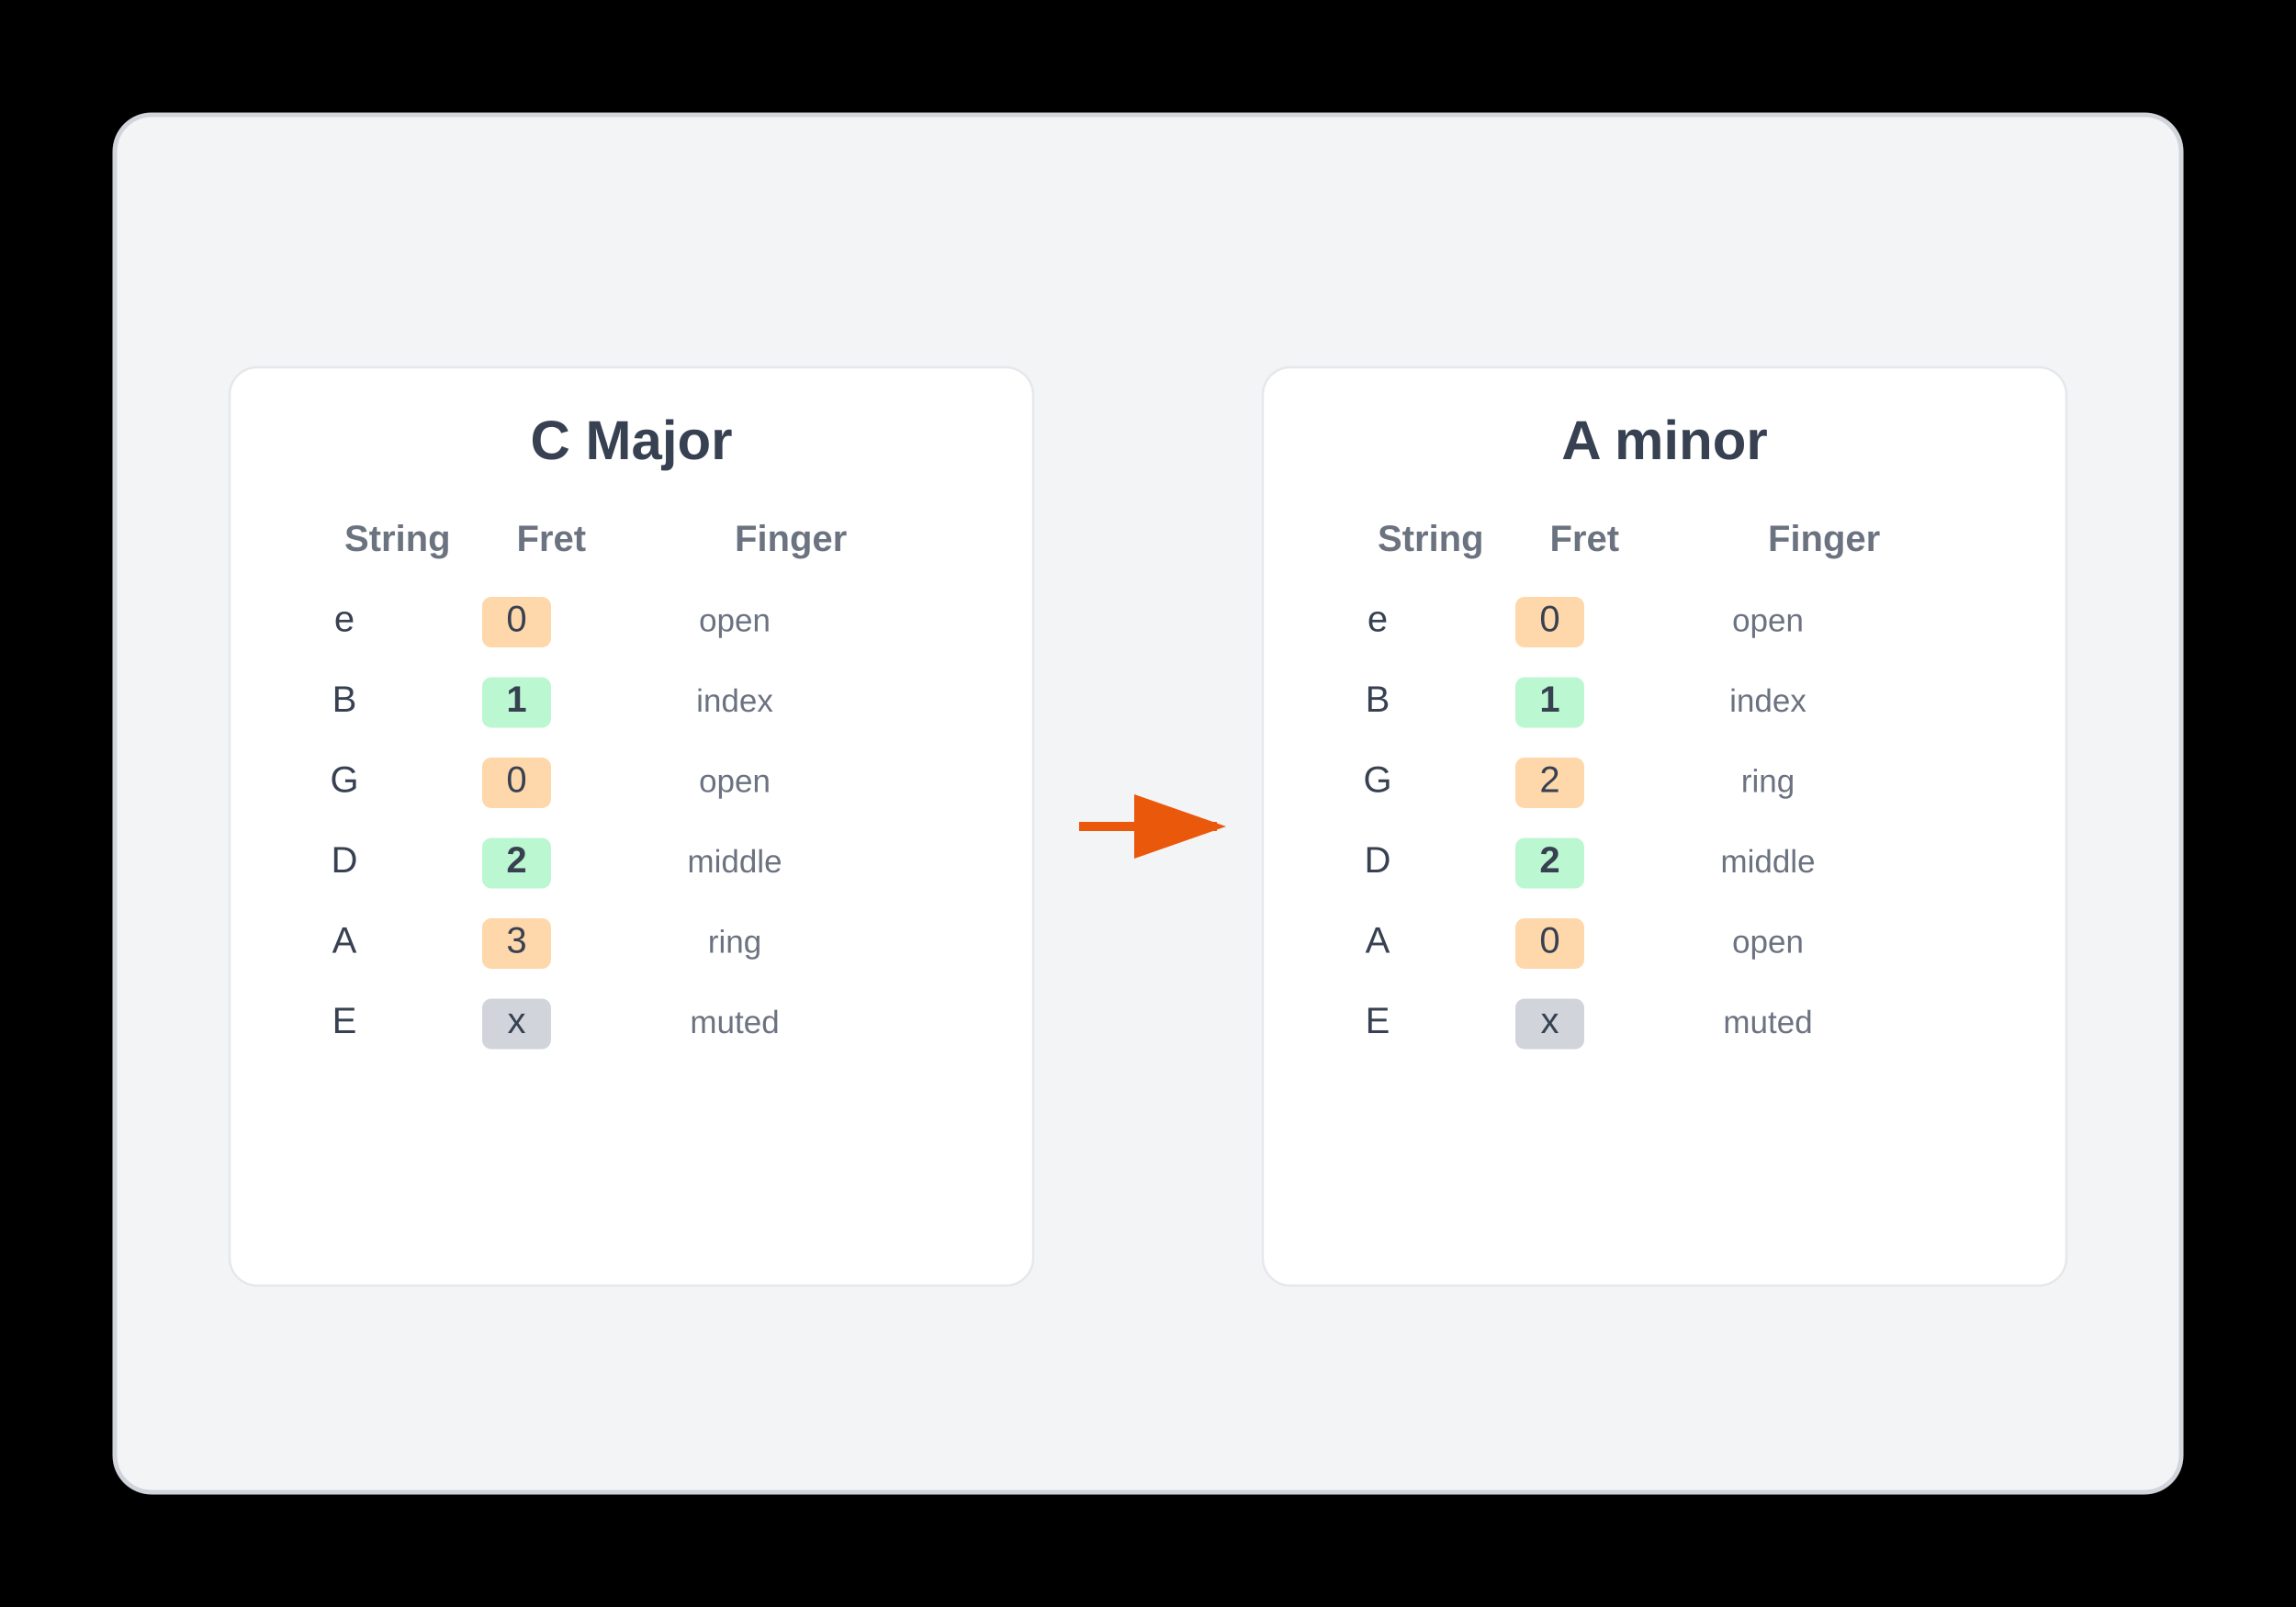
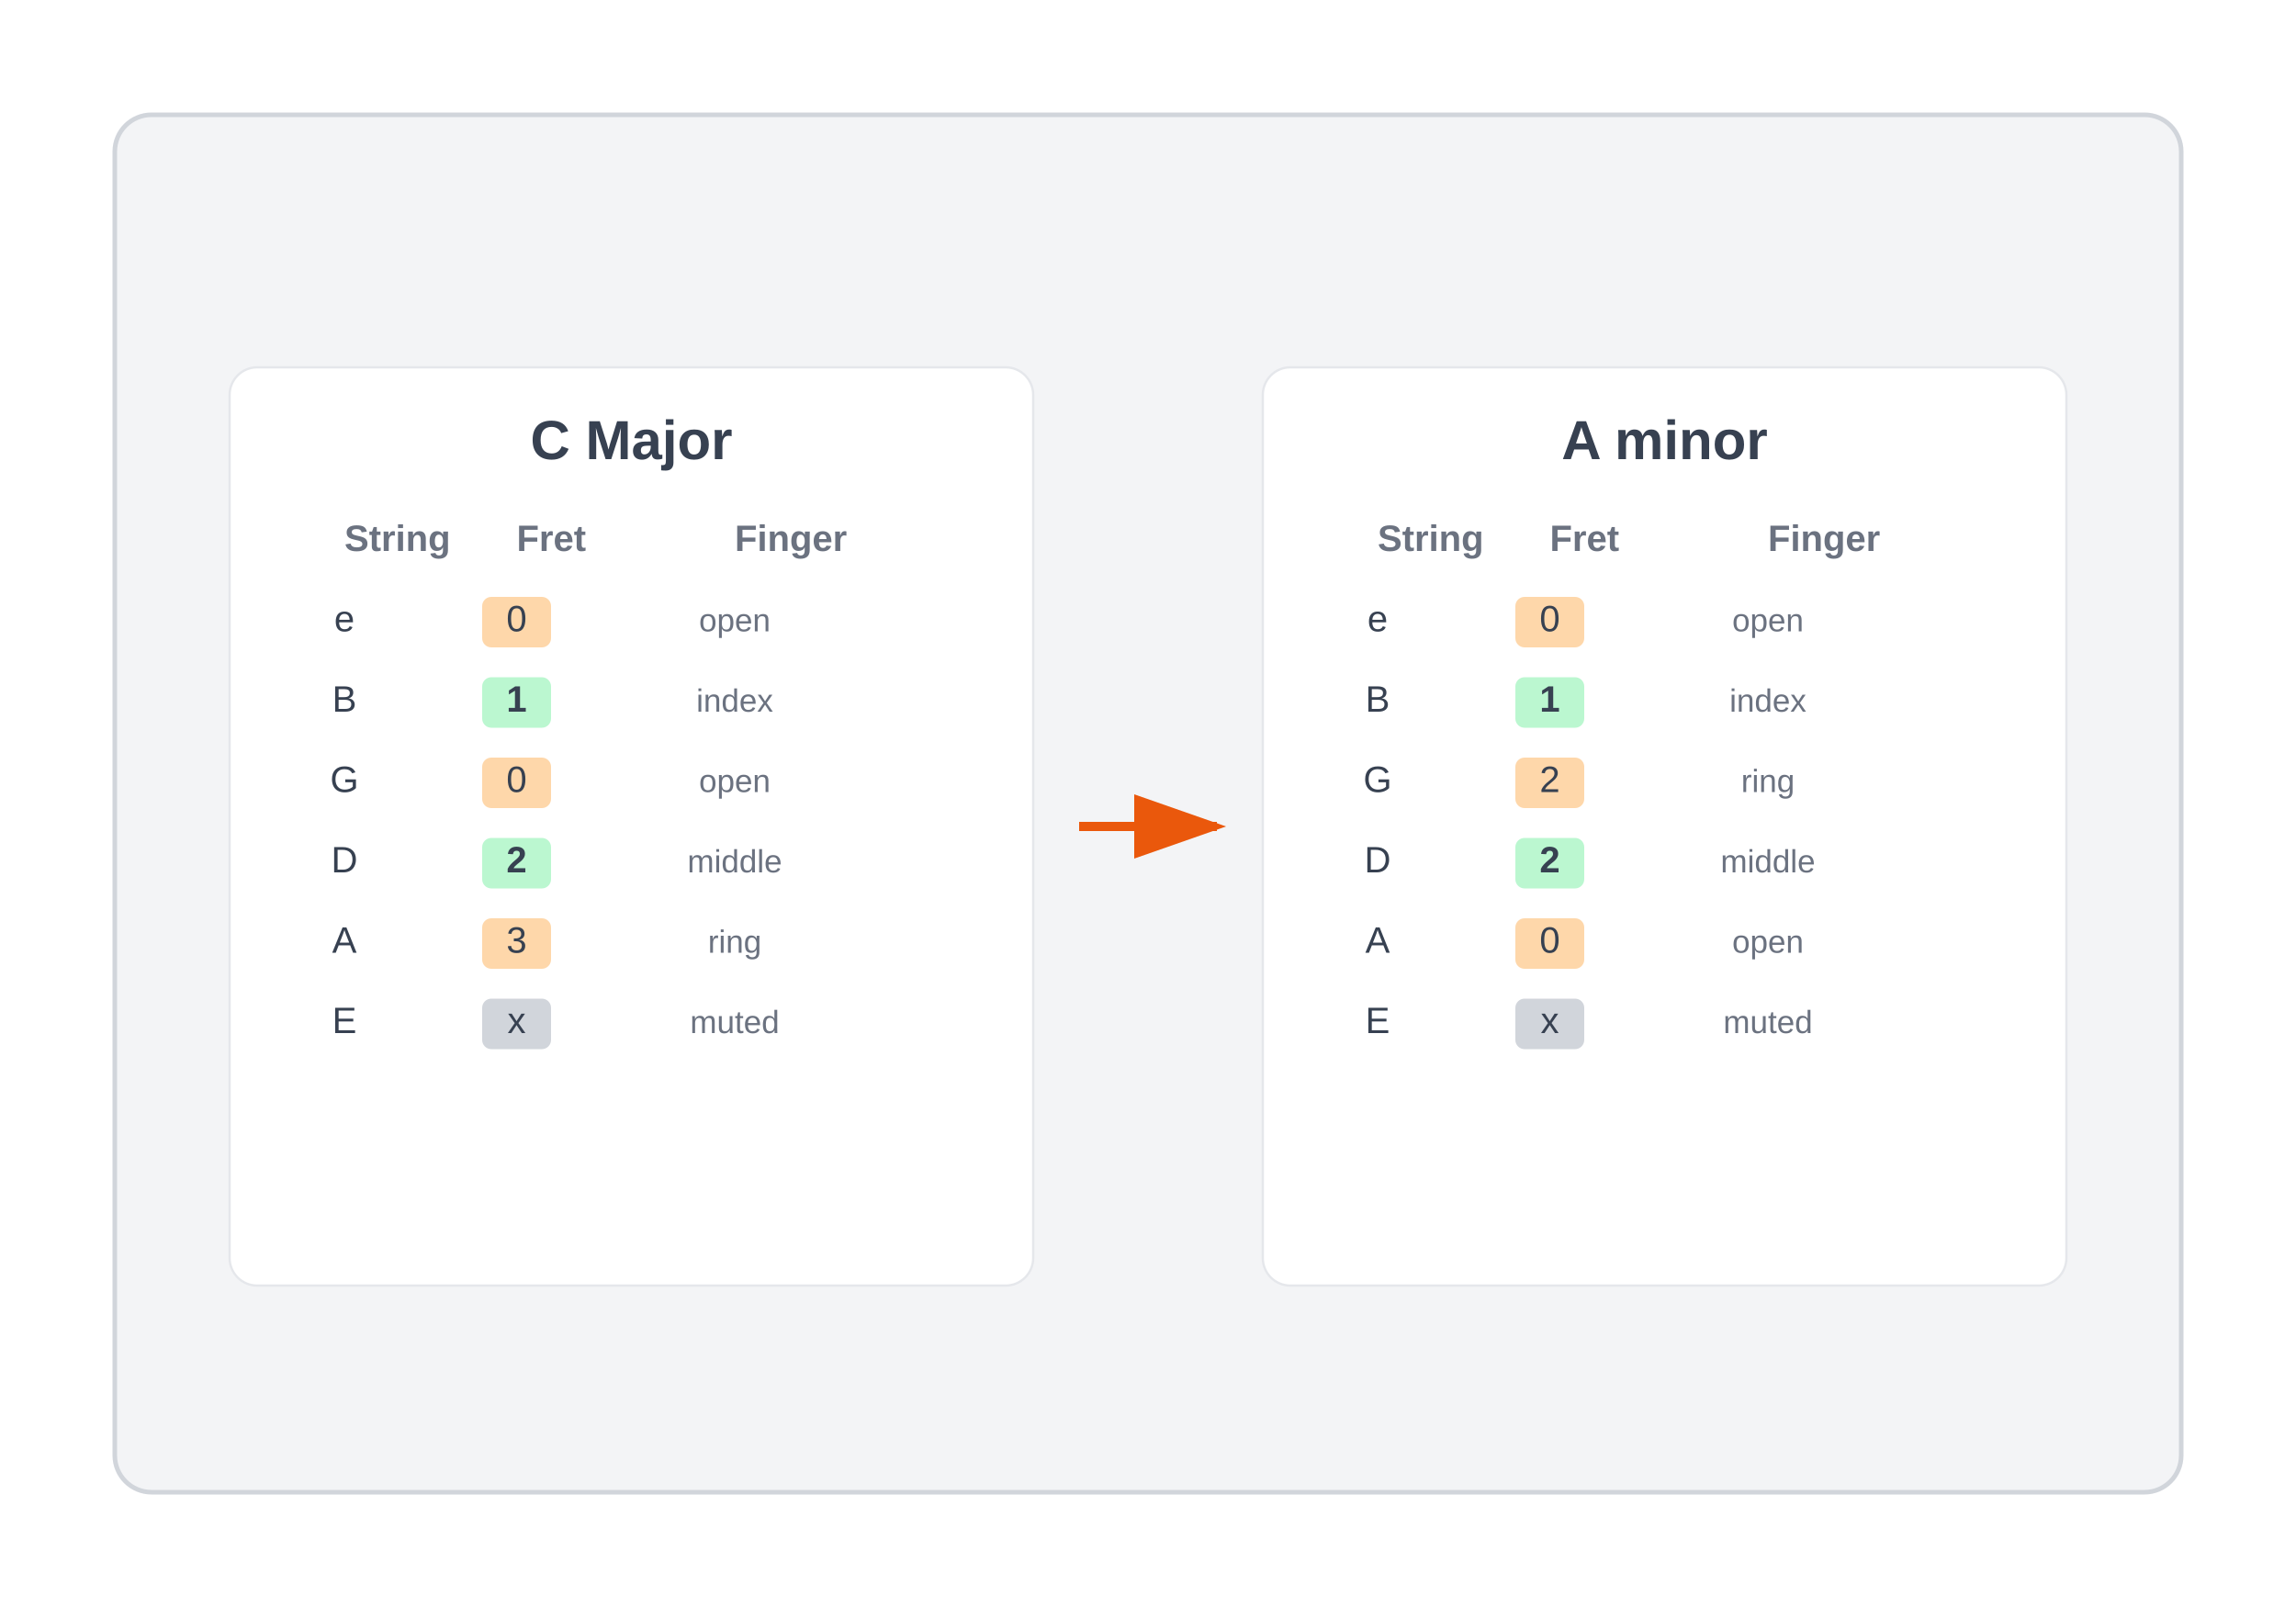
<svg xmlns="http://www.w3.org/2000/svg" width="1000" height="700">
-   <rect width="1000" height="700" fill="#000000" />
+   <rect width="1000" height="700" fill="white" />
  <rect x="50" y="50" width="900" height="600" fill="#F3F4F6" rx="16" stroke="#D1D5DB" stroke-width="2" />
  <rect x="100" y="160" width="350" height="400" fill="white" rx="12" stroke="#E5E7EB" stroke-width="1" />
  <text x="275" y="200" text-anchor="middle" font-family="Arial, sans-serif" font-size="24" font-weight="bold" fill="#374151">C Major</text>
  <text x="150" y="240" font-family="Arial, sans-serif" font-size="16" font-weight="bold" fill="#6B7280">String</text>
  <text x="225" y="240" font-family="Arial, sans-serif" font-size="16" font-weight="bold" fill="#6B7280">Fret</text>
  <text x="320" y="240" font-family="Arial, sans-serif" font-size="16" font-weight="bold" fill="#6B7280">Finger</text>
  <text x="150" y="275" text-anchor="middle" font-family="Arial, sans-serif" font-size="16" fill="#374151">e</text>
  <rect x="210" y="260" width="30" height="22" fill="#FED7AA" rx="4" />
  <text x="225" y="275" text-anchor="middle" font-family="Arial, sans-serif" font-size="16" fill="#374151">0</text>
  <text x="320" y="275" text-anchor="middle" font-family="Arial, sans-serif" font-size="14" fill="#6B7280">open</text>
  <text x="150" y="310" text-anchor="middle" font-family="Arial, sans-serif" font-size="16" fill="#374151">B</text>
  <rect x="210" y="295" width="30" height="22" fill="#BBF7D0" rx="4" />
  <text x="225" y="310" text-anchor="middle" font-family="Arial, sans-serif" font-size="16" font-weight="bold" fill="#374151">1</text>
  <text x="320" y="310" text-anchor="middle" font-family="Arial, sans-serif" font-size="14" fill="#6B7280">index</text>
  <text x="150" y="345" text-anchor="middle" font-family="Arial, sans-serif" font-size="16" fill="#374151">G</text>
  <rect x="210" y="330" width="30" height="22" fill="#FED7AA" rx="4" />
  <text x="225" y="345" text-anchor="middle" font-family="Arial, sans-serif" font-size="16" fill="#374151">0</text>
  <text x="320" y="345" text-anchor="middle" font-family="Arial, sans-serif" font-size="14" fill="#6B7280">open</text>
  <text x="150" y="380" text-anchor="middle" font-family="Arial, sans-serif" font-size="16" fill="#374151">D</text>
  <rect x="210" y="365" width="30" height="22" fill="#BBF7D0" rx="4" />
  <text x="225" y="380" text-anchor="middle" font-family="Arial, sans-serif" font-size="16" font-weight="bold" fill="#374151">2</text>
  <text x="320" y="380" text-anchor="middle" font-family="Arial, sans-serif" font-size="14" fill="#6B7280">middle</text>
  <text x="150" y="415" text-anchor="middle" font-family="Arial, sans-serif" font-size="16" fill="#374151">A</text>
  <rect x="210" y="400" width="30" height="22" fill="#FED7AA" rx="4" />
  <text x="225" y="415" text-anchor="middle" font-family="Arial, sans-serif" font-size="16" fill="#374151">3</text>
  <text x="320" y="415" text-anchor="middle" font-family="Arial, sans-serif" font-size="14" fill="#6B7280">ring</text>
  <text x="150" y="450" text-anchor="middle" font-family="Arial, sans-serif" font-size="16" fill="#374151">E</text>
  <rect x="210" y="435" width="30" height="22" fill="#D1D5DB" rx="4" />
  <text x="225" y="450" text-anchor="middle" font-family="Arial, sans-serif" font-size="16" fill="#374151">x</text>
  <text x="320" y="450" text-anchor="middle" font-family="Arial, sans-serif" font-size="14" fill="#6B7280">muted</text>
  <rect x="550" y="160" width="350" height="400" fill="white" rx="12" stroke="#E5E7EB" stroke-width="1" />
  <text x="725" y="200" text-anchor="middle" font-family="Arial, sans-serif" font-size="24" font-weight="bold" fill="#374151">A minor</text>
  <text x="600" y="240" font-family="Arial, sans-serif" font-size="16" font-weight="bold" fill="#6B7280">String</text>
  <text x="675" y="240" font-family="Arial, sans-serif" font-size="16" font-weight="bold" fill="#6B7280">Fret</text>
  <text x="770" y="240" font-family="Arial, sans-serif" font-size="16" font-weight="bold" fill="#6B7280">Finger</text>
  <text x="600" y="275" text-anchor="middle" font-family="Arial, sans-serif" font-size="16" fill="#374151">e</text>
  <rect x="660" y="260" width="30" height="22" fill="#FED7AA" rx="4" />
  <text x="675" y="275" text-anchor="middle" font-family="Arial, sans-serif" font-size="16" fill="#374151">0</text>
  <text x="770" y="275" text-anchor="middle" font-family="Arial, sans-serif" font-size="14" fill="#6B7280">open</text>
  <text x="600" y="310" text-anchor="middle" font-family="Arial, sans-serif" font-size="16" fill="#374151">B</text>
  <rect x="660" y="295" width="30" height="22" fill="#BBF7D0" rx="4" />
  <text x="675" y="310" text-anchor="middle" font-family="Arial, sans-serif" font-size="16" font-weight="bold" fill="#374151">1</text>
  <text x="770" y="310" text-anchor="middle" font-family="Arial, sans-serif" font-size="14" fill="#6B7280">index</text>
  <text x="600" y="345" text-anchor="middle" font-family="Arial, sans-serif" font-size="16" fill="#374151">G</text>
  <rect x="660" y="330" width="30" height="22" fill="#FED7AA" rx="4" />
  <text x="675" y="345" text-anchor="middle" font-family="Arial, sans-serif" font-size="16" fill="#374151">2</text>
  <text x="770" y="345" text-anchor="middle" font-family="Arial, sans-serif" font-size="14" fill="#6B7280">ring</text>
  <text x="600" y="380" text-anchor="middle" font-family="Arial, sans-serif" font-size="16" fill="#374151">D</text>
  <rect x="660" y="365" width="30" height="22" fill="#BBF7D0" rx="4" />
  <text x="675" y="380" text-anchor="middle" font-family="Arial, sans-serif" font-size="16" font-weight="bold" fill="#374151">2</text>
  <text x="770" y="380" text-anchor="middle" font-family="Arial, sans-serif" font-size="14" fill="#6B7280">middle</text>
  <text x="600" y="415" text-anchor="middle" font-family="Arial, sans-serif" font-size="16" fill="#374151">A</text>
  <rect x="660" y="400" width="30" height="22" fill="#FED7AA" rx="4" />
  <text x="675" y="415" text-anchor="middle" font-family="Arial, sans-serif" font-size="16" fill="#374151">0</text>
  <text x="770" y="415" text-anchor="middle" font-family="Arial, sans-serif" font-size="14" fill="#6B7280">open</text>
  <text x="600" y="450" text-anchor="middle" font-family="Arial, sans-serif" font-size="16" fill="#374151">E</text>
  <rect x="660" y="435" width="30" height="22" fill="#D1D5DB" rx="4" />
  <text x="675" y="450" text-anchor="middle" font-family="Arial, sans-serif" font-size="16" fill="#374151">x</text>
  <text x="770" y="450" text-anchor="middle" font-family="Arial, sans-serif" font-size="14" fill="#6B7280">muted</text>
  <path d="M 470 360 L 530 360" stroke="#EA580C" stroke-width="4" fill="none" marker-end="url(#arrowhead)" />
  <defs>
    <marker id="arrowhead" markerWidth="10" markerHeight="7" refX="9" refY="3.5" orient="auto">
      <polygon points="0 0, 10 3.5, 0 7" fill="#EA580C" />
    </marker>
  </defs>
</svg>
